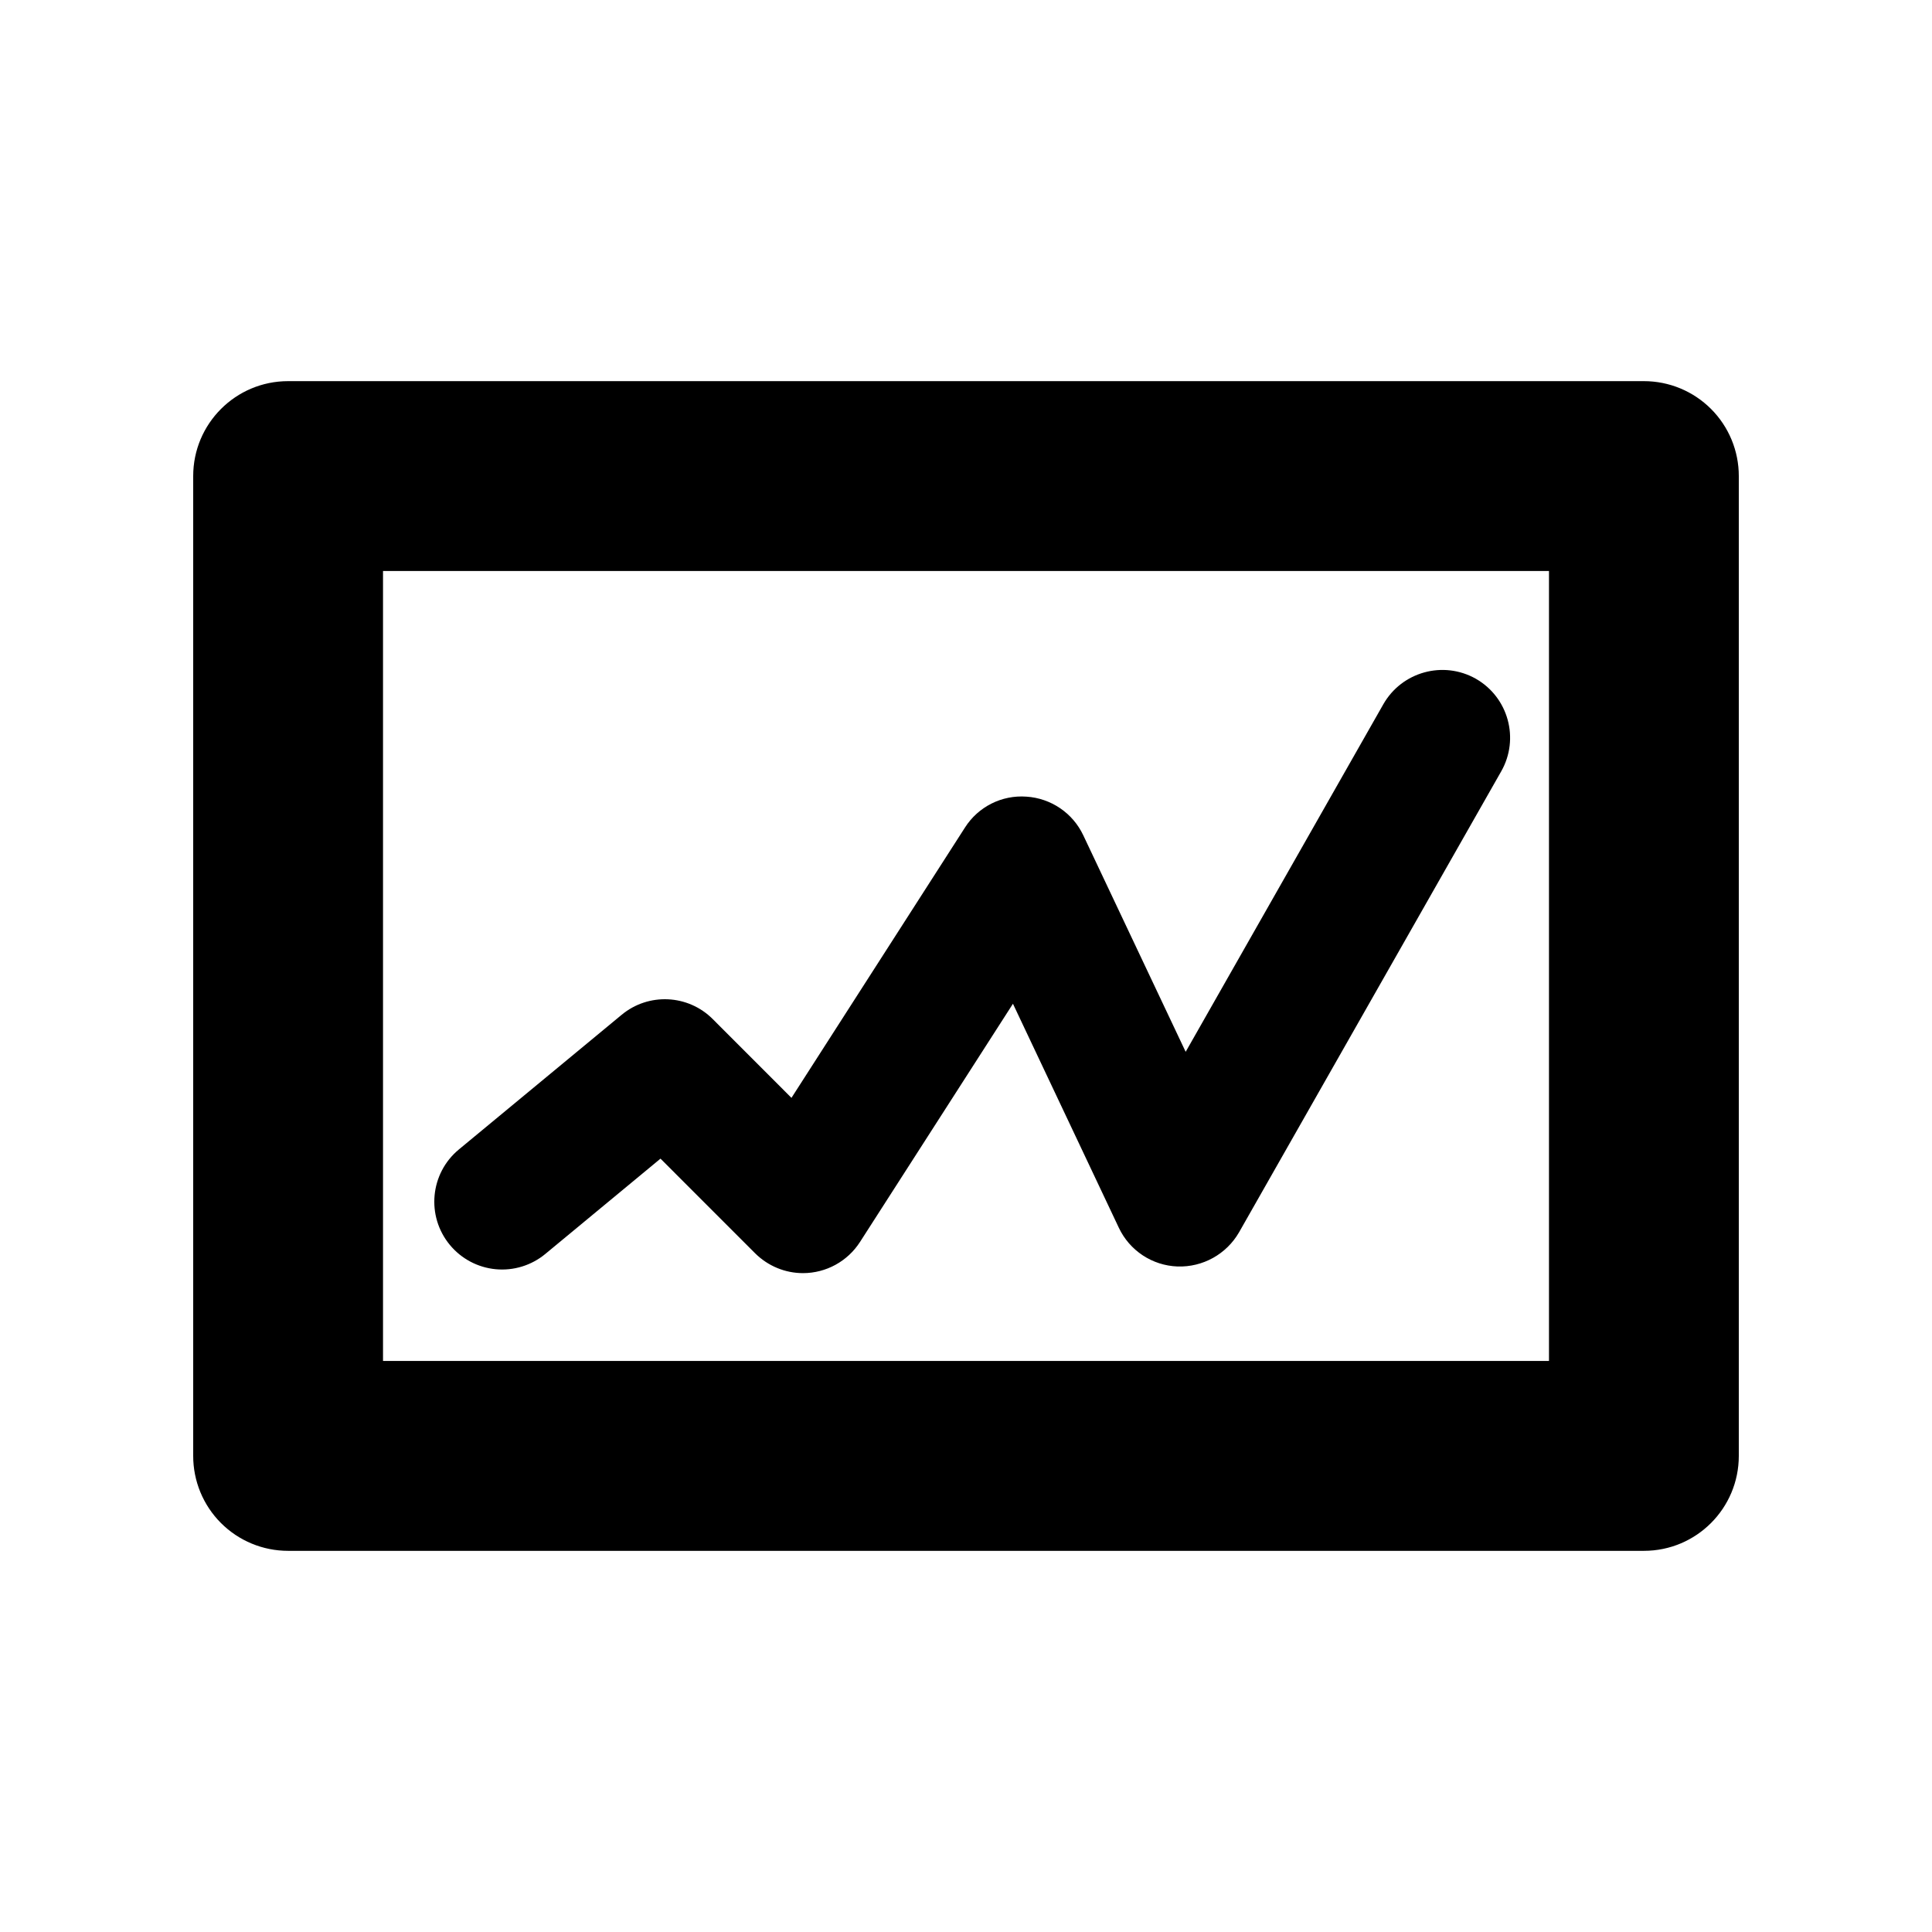
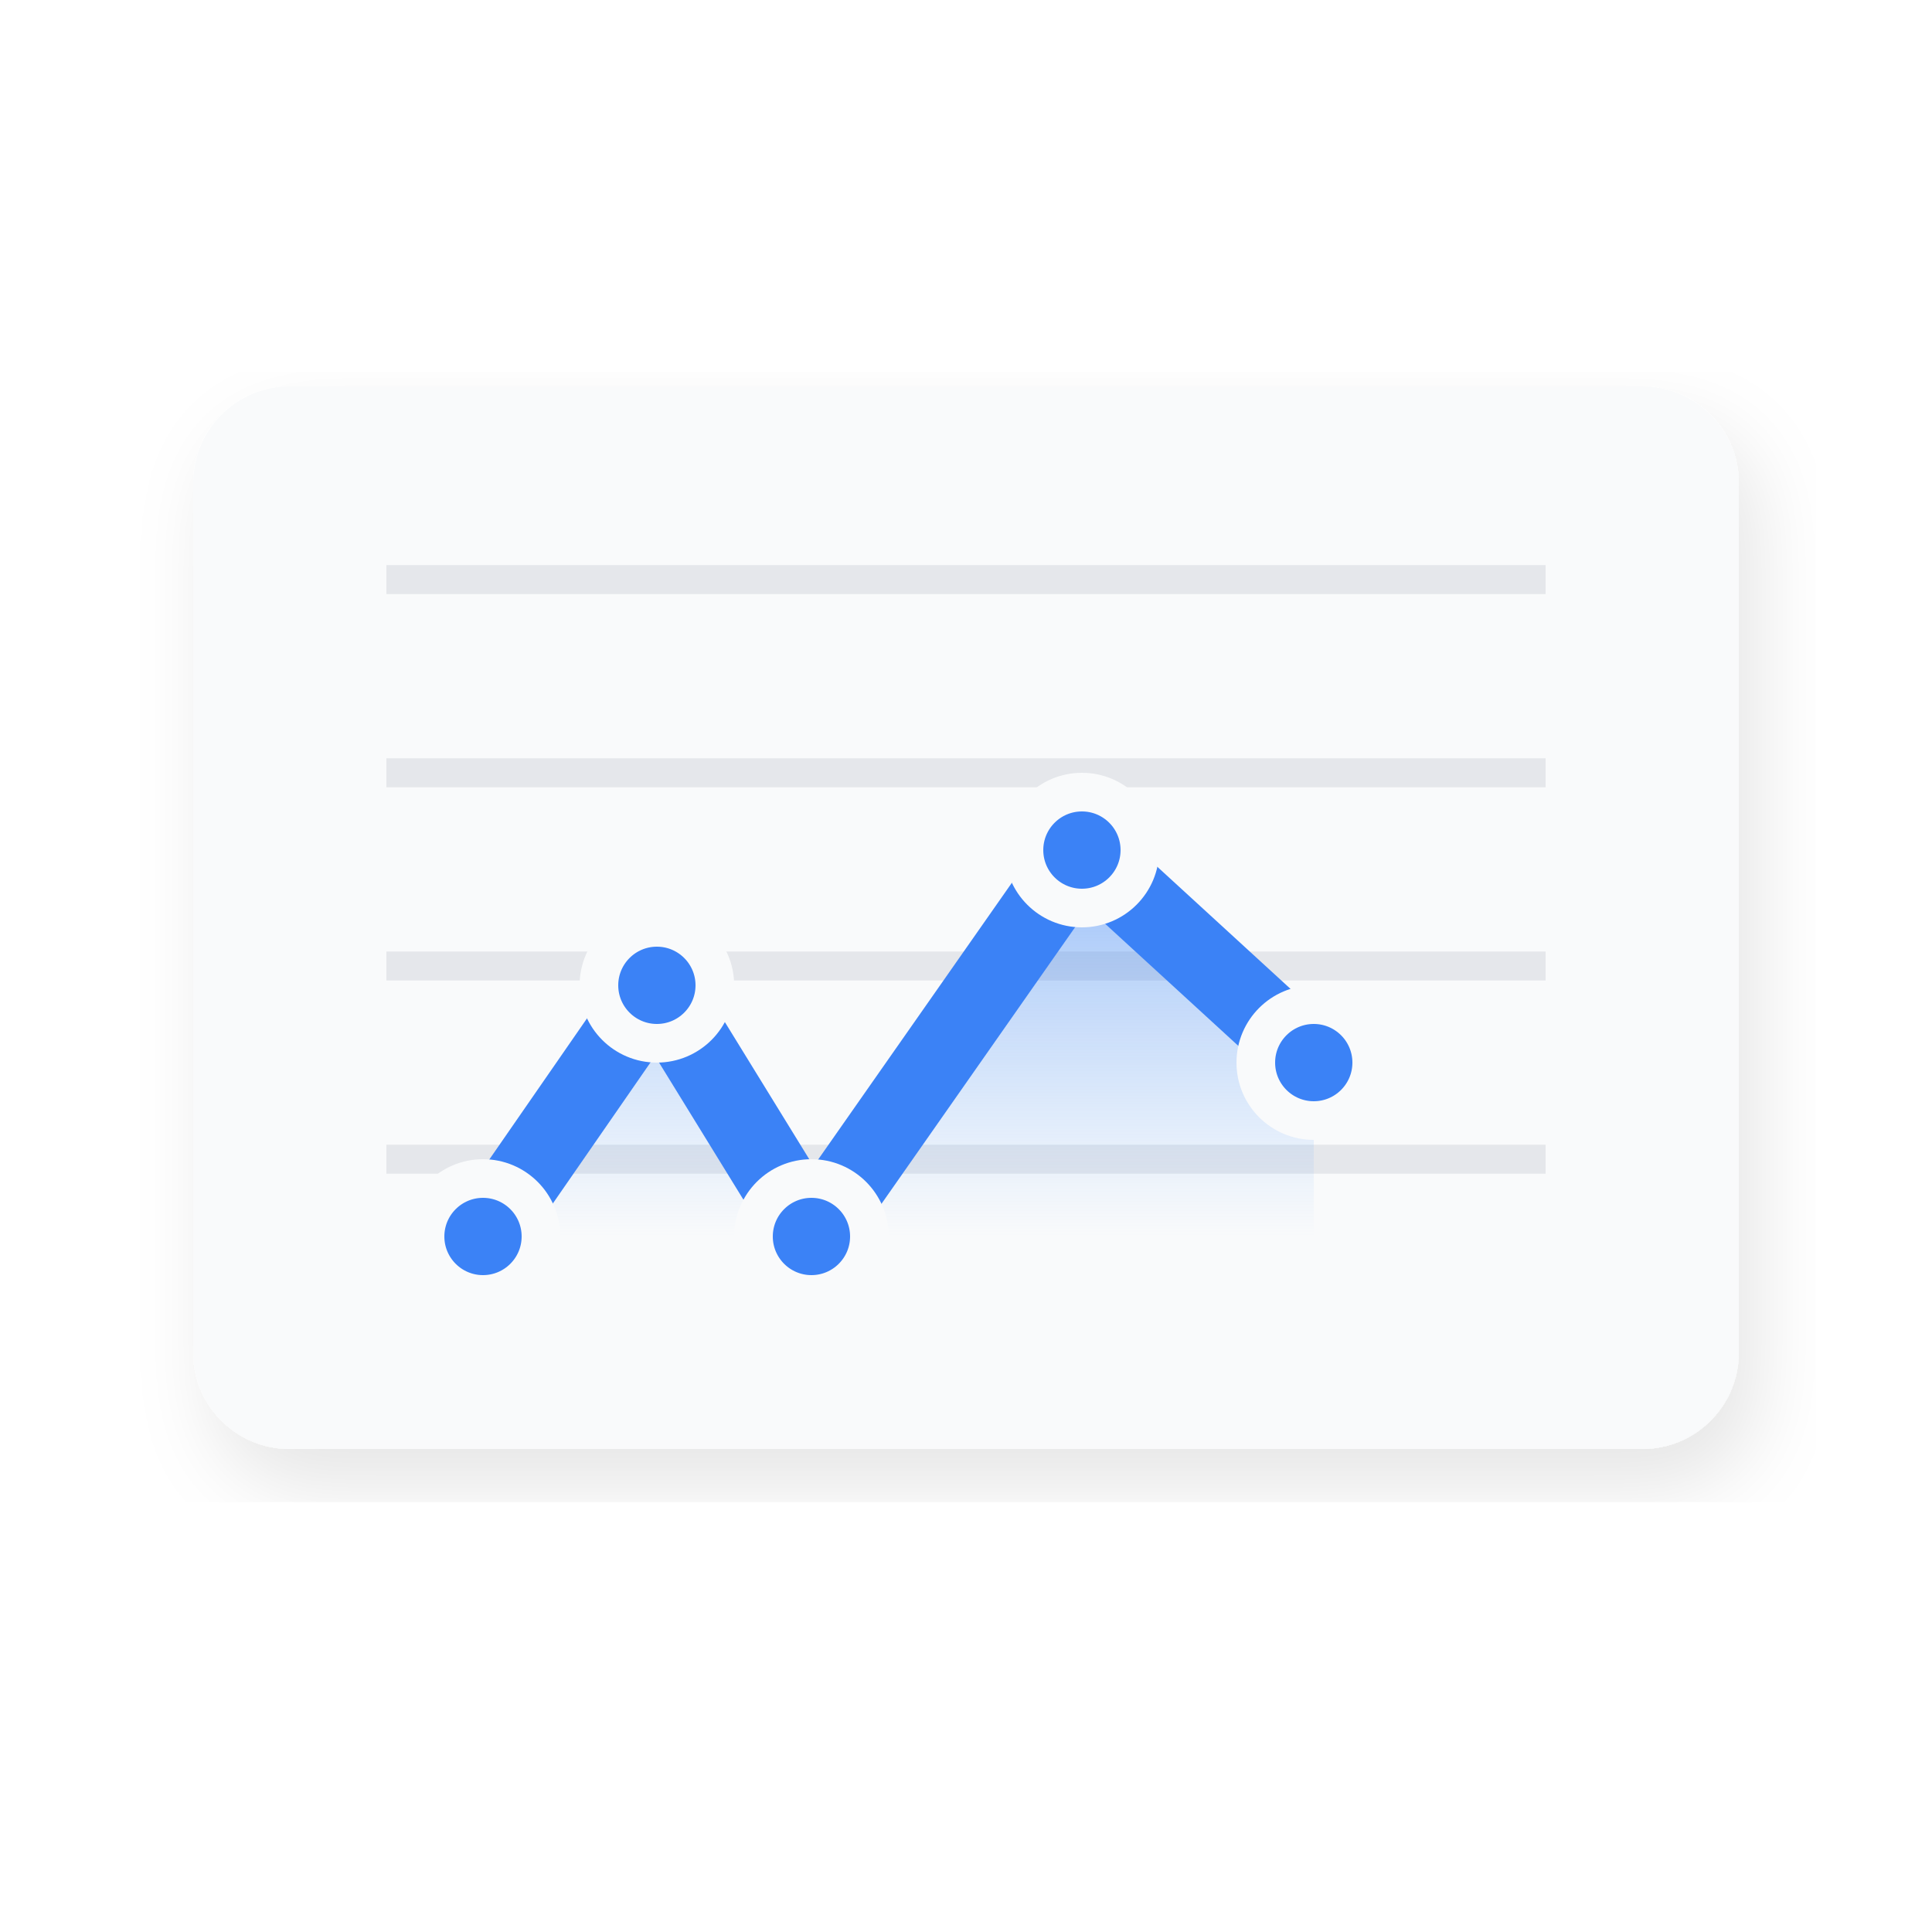
<svg xmlns="http://www.w3.org/2000/svg" width="100" height="100" viewBox="0 0 100 100">
-   <path fill="currentColor" d="M85.088 80.271c2.715 0 4.912-2.2 4.912-4.917V24.645a4.91 4.91 0 0 0-4.912-4.917H14.912A4.913 4.913 0 0 0 10 24.645v50.709a4.91 4.91 0 0 0 4.912 4.917zm-4.913-9.828h-60.35V29.556h60.35z" />
-   <path fill="currentColor" d="M41.564 65.897c-.927 0-1.819-.37-2.481-1.029l-4.896-4.897l-5.96 4.932a3.507 3.507 0 0 1-4.942-.466a3.51 3.51 0 0 1 .466-4.941l8.424-6.969a3.505 3.505 0 0 1 4.719.223l4.072 4.075l8.979-13.989a3.47 3.47 0 0 1 3.181-1.602c1.272.082 2.4.846 2.945 2.002l5.299 11.206L71.602 36.45a3.52 3.52 0 0 1 4.787-1.318a3.517 3.517 0 0 1 1.315 4.79L64.133 63.784a3.54 3.54 0 0 1-3.183 1.769a3.5 3.5 0 0 1-3.041-2.008L52.43 51.954L44.516 64.28a3.51 3.51 0 0 1-2.952 1.617" />
+   <defs>
+     <linearGradient id="chartGradient" x1="0%" y1="0%" x2="0%" y2="100%">
+       <stop offset="0%" style="stop-color:#3b82f6; stop-opacity:0.5" />
+       <stop offset="100%" style="stop-color:#60a5fa; stop-opacity:0" />
+     </linearGradient>
+     <filter id="chartShadow" x="-5%" y="-5%" width="110%" height="110%">
+       <feDropShadow dx="1" dy="2" stdDeviation="2" flood-color="#000" flood-opacity="0.1" />
+     </filter>
+   </defs>
+   <rect x="10" y="20" width="80" height="55" rx="5" fill="#f9fafb" filter="url(#chartShadow)" />
+   <g stroke="#e5e7eb" stroke-width="1.5">
+     <path d="M20 30h60 M20 40h60 M20 50h60 M20 60h60" />
+   </g>
+   <path d="M25 64 L 34 51 l 8 13 l 14 -20 l 12 11 V 64 H 25 Z" fill="url(#chartGradient)" />
+   <path d="M25 64 L 34 51 l 8 13 l 14 -20 l 12 11" fill="none" stroke="#3b82f6" stroke-width="4" stroke-linecap="round" stroke-linejoin="round" />
+   <g fill="#3b82f6" stroke="#f9fafb" stroke-width="2">
+     <circle cx="25" cy="64" r="3" />
+     <circle cx="34" cy="51" r="3" />
+     <circle cx="42" cy="64" r="3" />
+     <circle cx="56" cy="44" r="3" />
+     <circle cx="68" cy="55" r="3" />
+   </g>
</svg>
